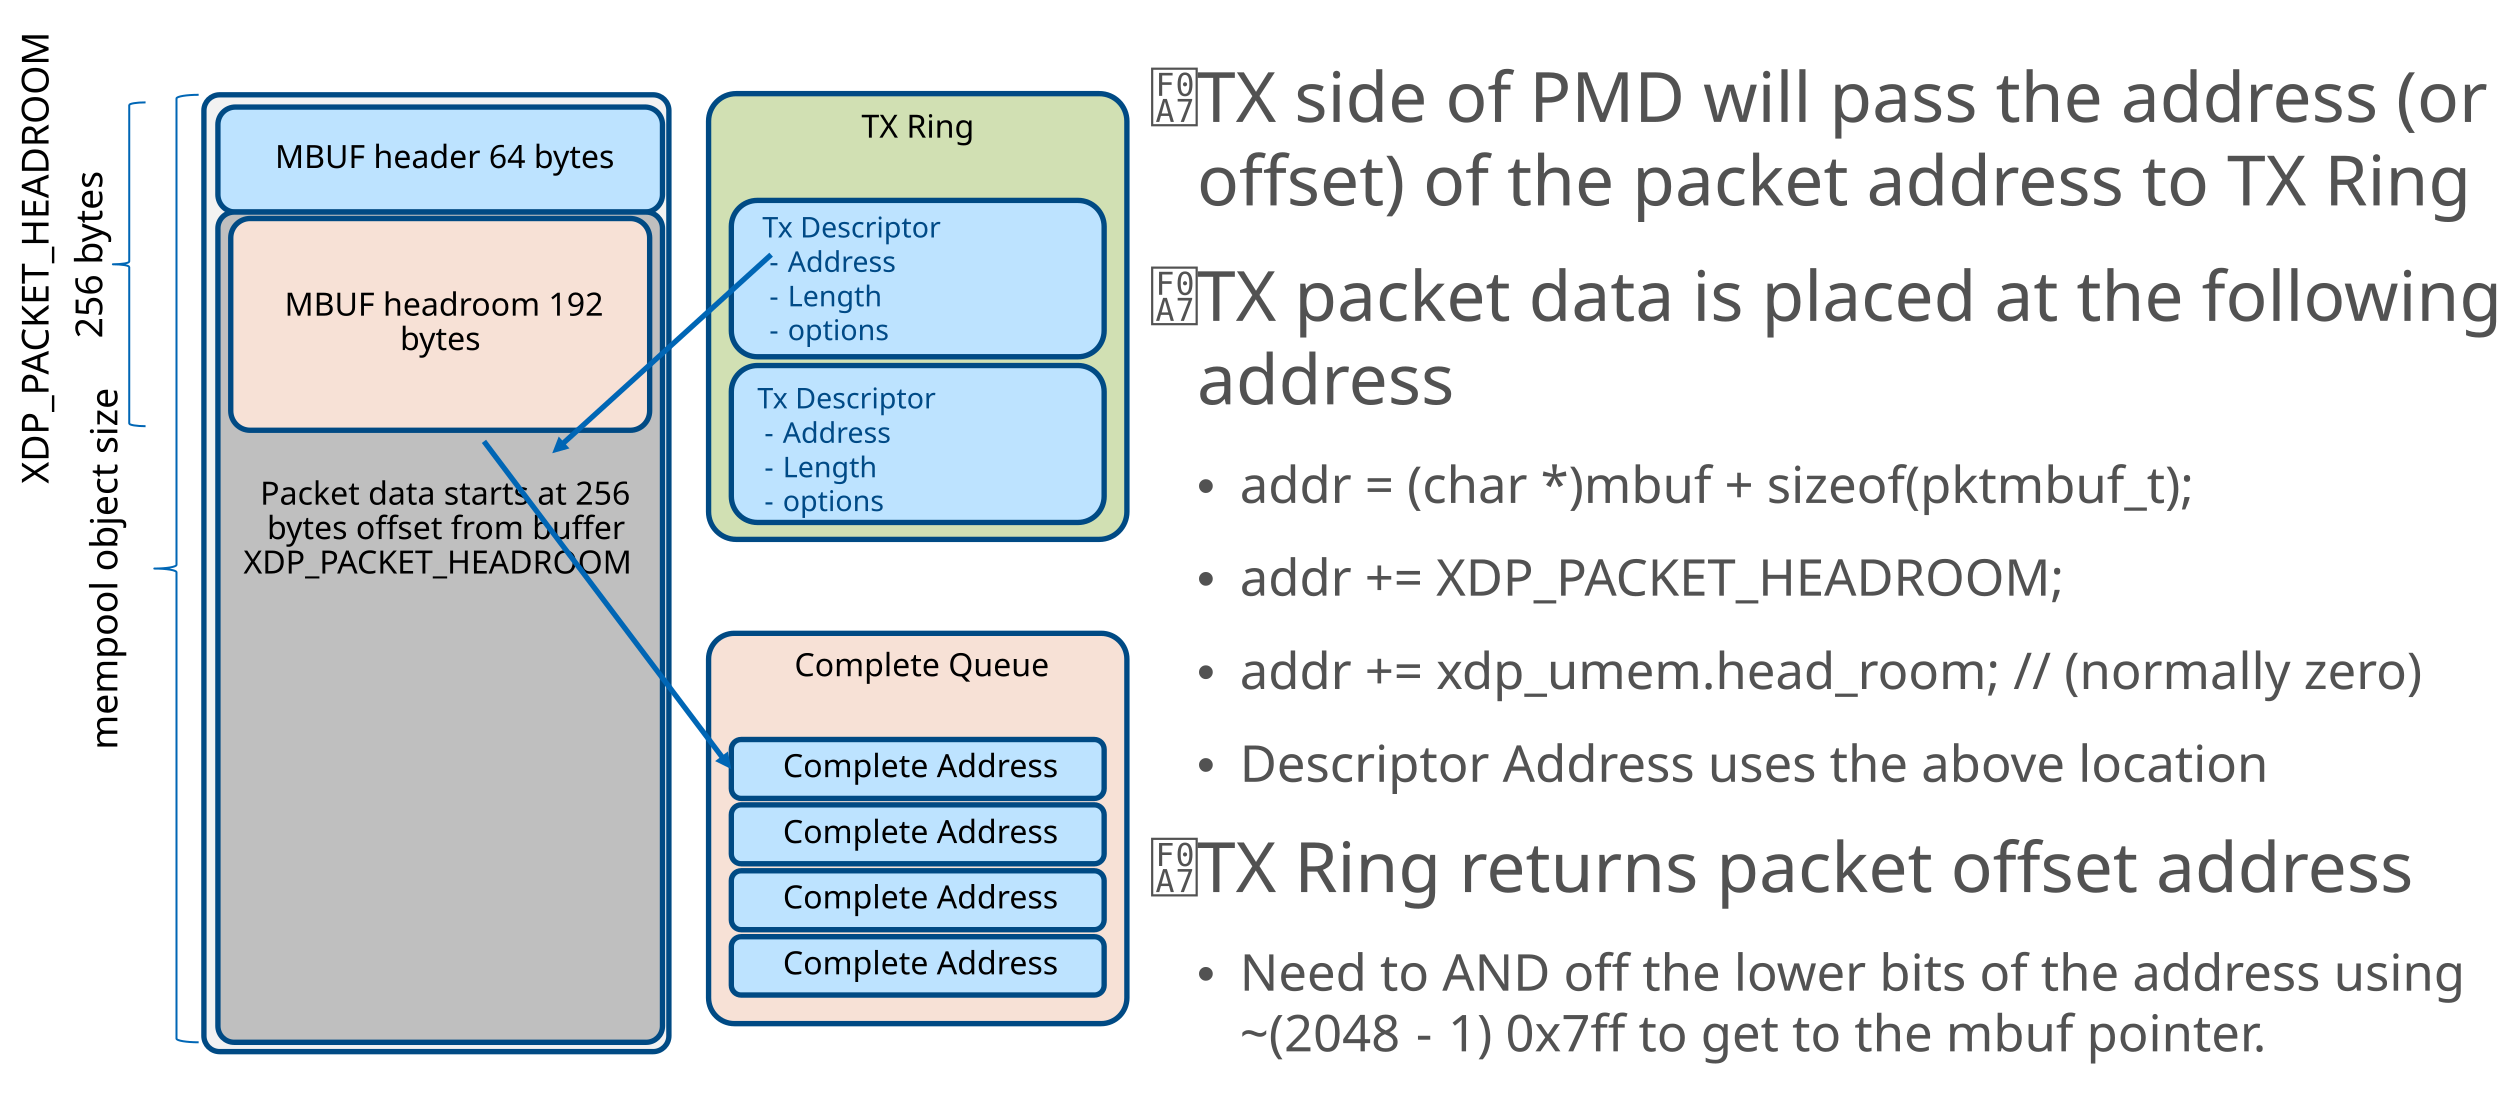
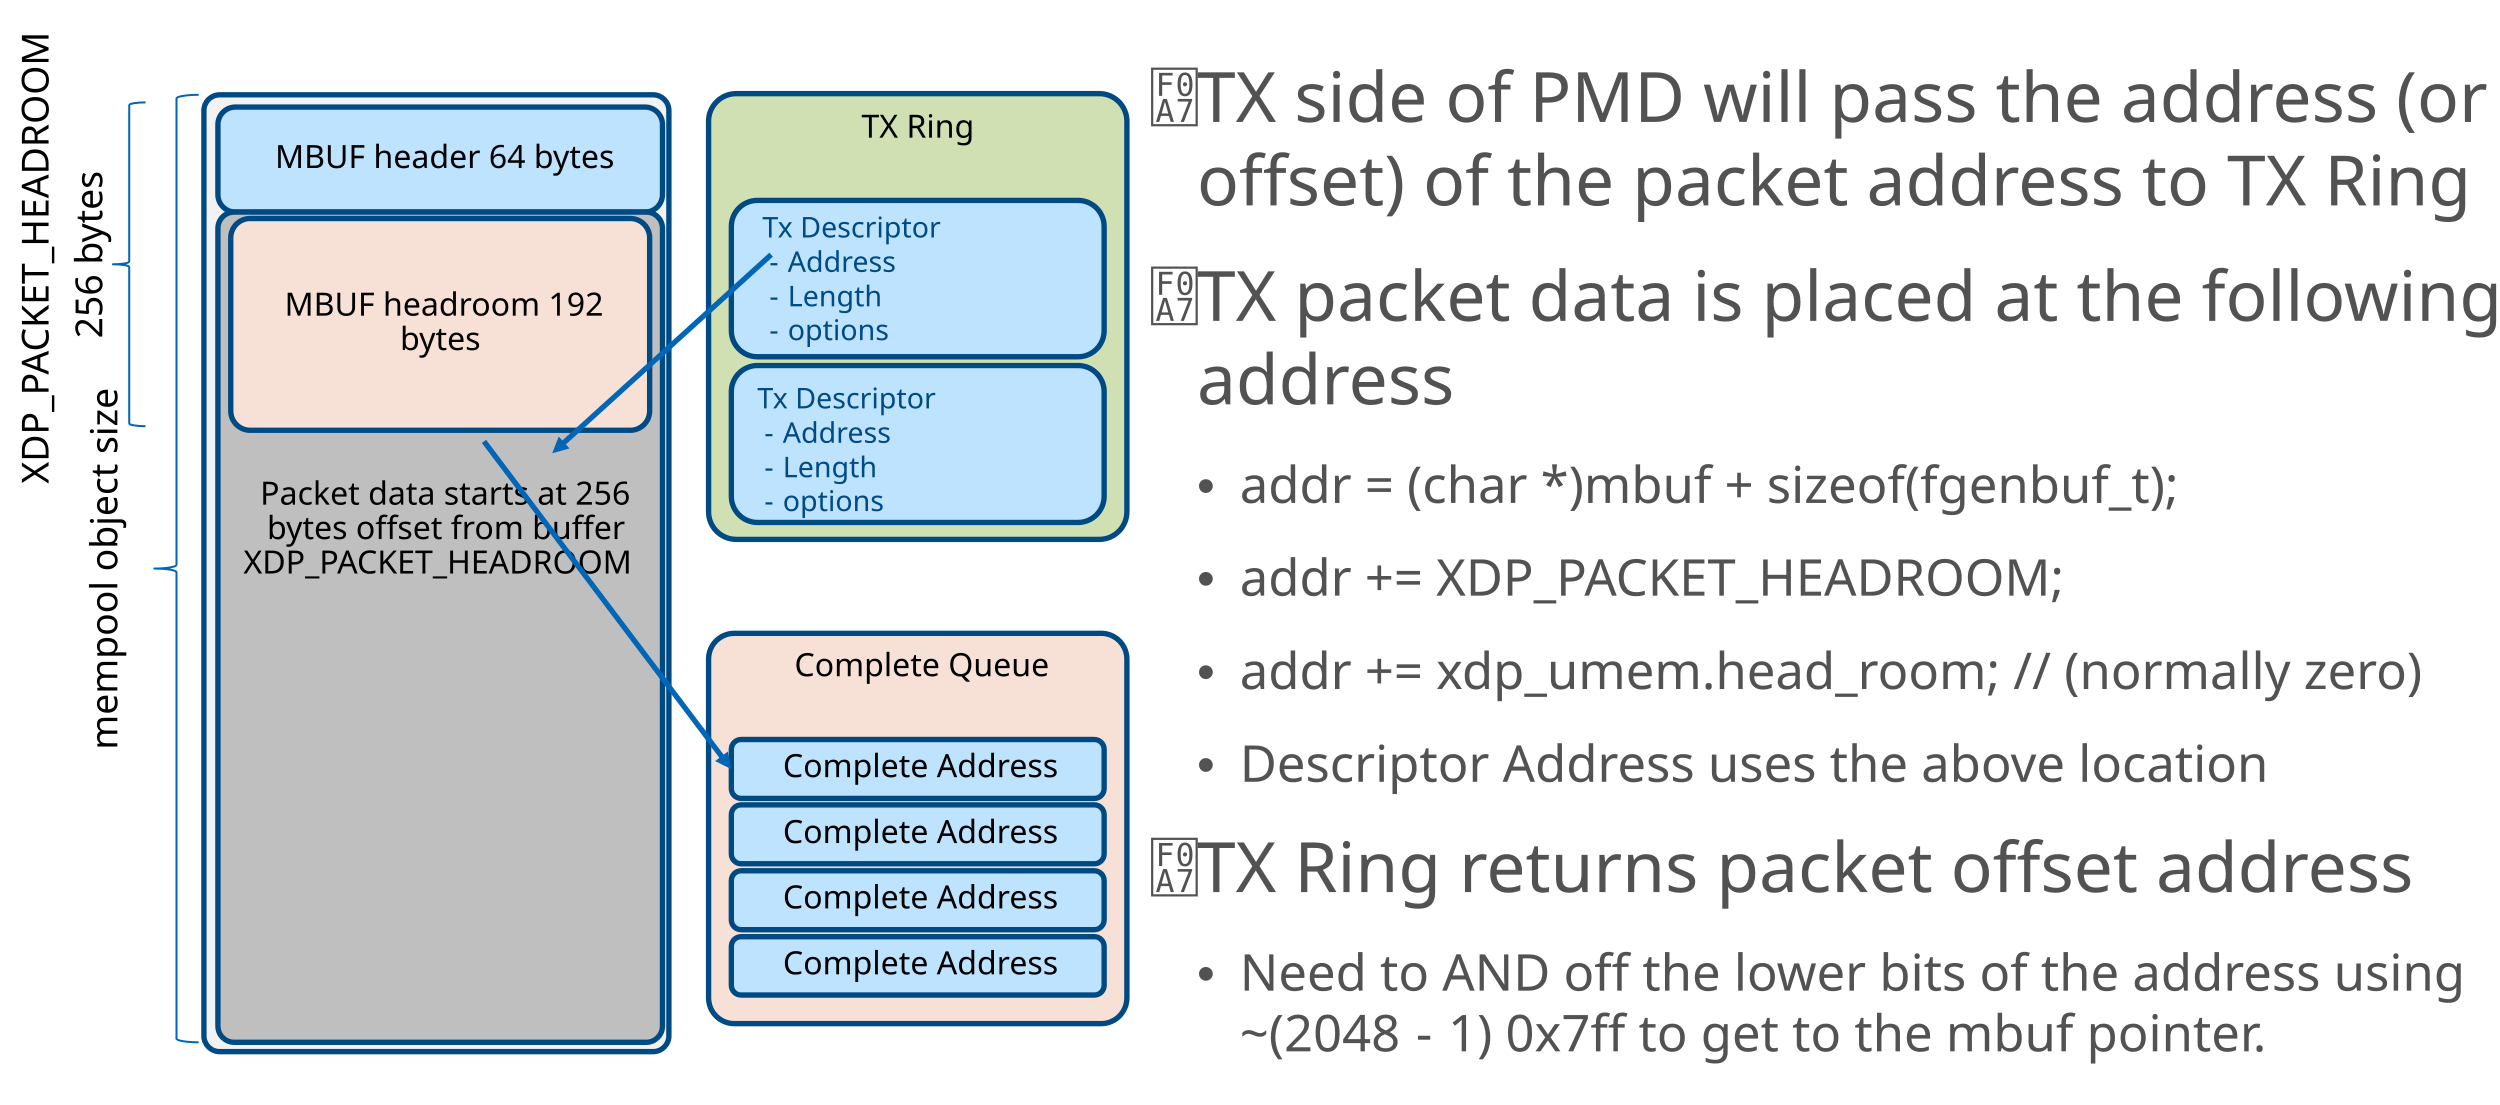
<svg xmlns="http://www.w3.org/2000/svg" width="4285" height="1893" overflow="hidden">
  <defs>
    <clipPath id="clip0">
      <rect x="-9" y="430" width="4285" height="1893" />
    </clipPath>
  </defs>
  <g clip-path="url(#clip0)" transform="translate(9 -430)">
    <text fill="#525252" fill-opacity="1" font-family="Wingdings,Wingdings_MSFontService,sans-serif" font-style="normal" font-variant="normal" font-weight="400" font-stretch="normal" font-size="119" text-anchor="start" direction="ltr" writing-mode="lr-tb" unicode-bidi="normal" text-decoration="none" transform="matrix(1 0 0 1 1960.16 639)"><tspan fill="#525252" fill-opacity="1" font-family="Intel Clear Light,Intel Clear Light_MSFontService,sans-serif" font-style="normal" font-variant="normal" font-weight="300" font-stretch="normal" font-size="119" text-anchor="start" direction="ltr" writing-mode="lr-tb" unicode-bidi="normal" text-decoration="none" x="82.5" y="0">TX side of PMD will pass the address (or </tspan>
      <tspan fill="#525252" fill-opacity="1" font-family="Intel Clear Light,Intel Clear Light_MSFontService,sans-serif" font-style="normal" font-variant="normal" font-weight="300" font-stretch="normal" font-size="119" text-anchor="start" direction="ltr" writing-mode="lr-tb" unicode-bidi="normal" text-decoration="none" x="82.5" y="143">offset) of the packet address to TX Ring</tspan>
      <tspan fill="#525252" fill-opacity="1" font-family="Wingdings,Wingdings_MSFontService,sans-serif" font-style="normal" font-variant="normal" font-weight="400" font-stretch="normal" font-size="119" text-anchor="start" direction="ltr" writing-mode="lr-tb" unicode-bidi="normal" text-decoration="none" x="0" y="341"></tspan>
      <tspan fill="#525252" fill-opacity="1" font-family="Intel Clear Light,Intel Clear Light_MSFontService,sans-serif" font-style="normal" font-variant="normal" font-weight="300" font-stretch="normal" font-size="119" text-anchor="start" direction="ltr" writing-mode="lr-tb" unicode-bidi="normal" text-decoration="none" x="82.5" y="341">TX packet data is placed at the following </tspan>
      <tspan fill="#525252" fill-opacity="1" font-family="Intel Clear Light,Intel Clear Light_MSFontService,sans-serif" font-style="normal" font-variant="normal" font-weight="300" font-stretch="normal" font-size="119" text-anchor="start" direction="ltr" writing-mode="lr-tb" unicode-bidi="normal" text-decoration="none" x="82.5" y="484">address</tspan>
      <tspan fill="#525252" fill-opacity="1" font-family="Arial,Arial_MSFontService,sans-serif" font-style="normal" font-variant="normal" font-weight="400" font-stretch="normal" font-size="87" text-anchor="start" direction="ltr" writing-mode="lr-tb" unicode-bidi="normal" text-decoration="none" x="82.5" y="653">•</tspan>
-       <tspan fill="#525252" fill-opacity="1" font-family="Intel Clear Light,Intel Clear Light_MSFontService,sans-serif" font-style="normal" font-variant="normal" font-weight="300" font-stretch="normal" font-size="87" text-anchor="start" direction="ltr" writing-mode="lr-tb" unicode-bidi="normal" text-decoration="none" x="155.833" y="653">addr = (char *)mbuf + sizeof(pktmbuf_t);</tspan>
+       <tspan fill="#525252" fill-opacity="1" font-family="Intel Clear Light,Intel Clear Light_MSFontService,sans-serif" font-style="normal" font-variant="normal" font-weight="300" font-stretch="normal" font-size="87" text-anchor="start" direction="ltr" writing-mode="lr-tb" unicode-bidi="normal" text-decoration="none" x="155.833" y="653">addr = (char *)mbuf + sizeof(fgenbuf_t);</tspan>
      <tspan fill="#525252" fill-opacity="1" font-family="Arial,Arial_MSFontService,sans-serif" font-style="normal" font-variant="normal" font-weight="400" font-stretch="normal" font-size="87" text-anchor="start" direction="ltr" writing-mode="lr-tb" unicode-bidi="normal" text-decoration="none" x="82.5" y="812">•</tspan>
      <tspan fill="#525252" fill-opacity="1" font-family="Intel Clear Light,Intel Clear Light_MSFontService,sans-serif" font-style="normal" font-variant="normal" font-weight="300" font-stretch="normal" font-size="87" text-anchor="start" direction="ltr" writing-mode="lr-tb" unicode-bidi="normal" text-decoration="none" x="155.833" y="812">addr += XDP_PACKET_HEADROOM;</tspan>
      <tspan fill="#525252" fill-opacity="1" font-family="Arial,Arial_MSFontService,sans-serif" font-style="normal" font-variant="normal" font-weight="400" font-stretch="normal" font-size="87" text-anchor="start" direction="ltr" writing-mode="lr-tb" unicode-bidi="normal" text-decoration="none" x="82.5" y="972">•</tspan>
      <tspan fill="#525252" fill-opacity="1" font-family="Intel Clear Light,Intel Clear Light_MSFontService,sans-serif" font-style="normal" font-variant="normal" font-weight="300" font-stretch="normal" font-size="87" text-anchor="start" direction="ltr" writing-mode="lr-tb" unicode-bidi="normal" text-decoration="none" x="155.833" y="972">addr += xdp_umem.head_room; // (normally zero)</tspan>
      <tspan fill="#525252" fill-opacity="1" font-family="Arial,Arial_MSFontService,sans-serif" font-style="normal" font-variant="normal" font-weight="400" font-stretch="normal" font-size="87" text-anchor="start" direction="ltr" writing-mode="lr-tb" unicode-bidi="normal" text-decoration="none" x="82.5" y="1131">•</tspan>
      <tspan fill="#525252" fill-opacity="1" font-family="Intel Clear Light,Intel Clear Light_MSFontService,sans-serif" font-style="normal" font-variant="normal" font-weight="300" font-stretch="normal" font-size="87" text-anchor="start" direction="ltr" writing-mode="lr-tb" unicode-bidi="normal" text-decoration="none" x="155.833" y="1131">Descriptor Address uses the above location</tspan>
      <tspan fill="#525252" fill-opacity="1" font-family="Wingdings,Wingdings_MSFontService,sans-serif" font-style="normal" font-variant="normal" font-weight="400" font-stretch="normal" font-size="119" text-anchor="start" direction="ltr" writing-mode="lr-tb" unicode-bidi="normal" text-decoration="none" x="0" y="1320"></tspan>
      <tspan fill="#525252" fill-opacity="1" font-family="Intel Clear Light,Intel Clear Light_MSFontService,sans-serif" font-style="normal" font-variant="normal" font-weight="300" font-stretch="normal" font-size="119" text-anchor="start" direction="ltr" writing-mode="lr-tb" unicode-bidi="normal" text-decoration="none" x="82.5" y="1320">TX Ring returns packet offset address</tspan>
      <tspan fill="#525252" fill-opacity="1" font-family="Arial,Arial_MSFontService,sans-serif" font-style="normal" font-variant="normal" font-weight="400" font-stretch="normal" font-size="87" text-anchor="start" direction="ltr" writing-mode="lr-tb" unicode-bidi="normal" text-decoration="none" x="82.5" y="1489">•</tspan>
      <tspan fill="#525252" fill-opacity="1" font-family="Intel Clear Light,Intel Clear Light_MSFontService,sans-serif" font-style="normal" font-variant="normal" font-weight="300" font-stretch="normal" font-size="87" text-anchor="start" direction="ltr" writing-mode="lr-tb" unicode-bidi="normal" text-decoration="none" x="155.833" y="1489">Need to AND off the lower bits of the address using </tspan>
      <tspan fill="#525252" fill-opacity="1" font-family="Intel Clear Light,Intel Clear Light_MSFontService,sans-serif" font-style="normal" font-variant="normal" font-weight="300" font-stretch="normal" font-size="87" text-anchor="start" direction="ltr" writing-mode="lr-tb" unicode-bidi="normal" text-decoration="none" x="155.833" y="1593">~(2048 </tspan>
      <tspan fill="#525252" fill-opacity="1" font-family="Intel Clear Light,Intel Clear Light_MSFontService,sans-serif" font-style="normal" font-variant="normal" font-weight="300" font-stretch="normal" font-size="87" text-anchor="start" direction="ltr" writing-mode="lr-tb" unicode-bidi="normal" text-decoration="none" x="457.76" y="1593">-</tspan>
      <tspan fill="#525252" fill-opacity="1" font-family="Intel Clear Light,Intel Clear Light_MSFontService,sans-serif" font-style="normal" font-variant="normal" font-weight="300" font-stretch="normal" font-size="87" text-anchor="start" direction="ltr" writing-mode="lr-tb" unicode-bidi="normal" text-decoration="none" x="512.76" y="1593">1) 0x7ff to get to the mbuf pointer. </tspan>
    </text>
    <path d="M340.5 619.543C340.5 604.608 352.608 592.5 367.543 592.5L1110.46 592.5C1125.39 592.5 1137.5 604.608 1137.5 619.543L1137.5 2205.46C1137.5 2220.39 1125.39 2232.5 1110.46 2232.5L367.543 2232.5C352.608 2232.5 340.5 2220.39 340.5 2205.46Z" stroke="#004A84" stroke-width="9.167" stroke-linecap="butt" stroke-linejoin="round" stroke-miterlimit="10" stroke-opacity="1" fill="#F2F2F2" fill-rule="evenodd" fill-opacity="1" />
    <path d="M331.5 2216.5C310.513 2216.5 293.5 2213.66 293.5 2210.17L293.5 1410.83C293.5 1407.34 276.487 1404.5 255.5 1404.5 276.487 1404.5 293.5 1401.66 293.5 1398.17L293.5 598.833C293.5 595.336 310.513 592.5 331.5 592.5" stroke="#0066B5" stroke-width="3.438" stroke-linecap="butt" stroke-linejoin="round" stroke-miterlimit="10" stroke-opacity="1" fill="none" fill-rule="evenodd" />
    <text fill="#000000" fill-opacity="1" font-family="Intel Clear,Intel Clear_MSFontService,sans-serif" font-style="normal" font-variant="normal" font-weight="400" font-stretch="normal" font-size="64" text-anchor="start" direction="ltr" writing-mode="lr-tb" unicode-bidi="normal" text-decoration="none" transform="matrix(-1.83697e-16 -1 1 -1.83697e-16 192.093 1715)">mempool object size</text>
    <path d="M364.5 643.501C364.5 626.932 377.932 613.5 394.501 613.5L1096.5 613.5C1113.07 613.5 1126.5 626.932 1126.5 643.501L1126.5 763.499C1126.5 780.068 1113.07 793.5 1096.5 793.5L394.501 793.5C377.932 793.5 364.5 780.068 364.5 763.499Z" stroke="#004A84" stroke-width="9.167" stroke-linecap="butt" stroke-linejoin="round" stroke-miterlimit="10" stroke-opacity="1" fill="#BDE3FF" fill-rule="evenodd" fill-opacity="1" />
    <text fill="#000000" fill-opacity="1" font-family="Intel Clear,Intel Clear_MSFontService,sans-serif" font-style="normal" font-variant="normal" font-weight="400" font-stretch="normal" font-size="55" text-anchor="start" direction="ltr" writing-mode="lr-tb" unicode-bidi="normal" text-decoration="none" transform="matrix(1 0 0 1 462.411 718)">MBUF header 64 bytes</text>
    <path d="M364.5 821.373C364.5 805.979 376.979 793.5 392.373 793.5L1098.63 793.5C1114.02 793.5 1126.5 805.979 1126.5 821.373L1126.5 2188.63C1126.5 2204.02 1114.02 2216.5 1098.63 2216.5L392.373 2216.5C376.979 2216.5 364.5 2204.02 364.5 2188.63Z" stroke="#004A84" stroke-width="9.167" stroke-linecap="butt" stroke-linejoin="round" stroke-miterlimit="10" stroke-opacity="1" fill="#BFBFBF" fill-rule="evenodd" fill-opacity="1" />
    <text fill="#000000" fill-opacity="1" font-family="Intel Clear,Intel Clear_MSFontService,sans-serif" font-style="normal" font-variant="normal" font-weight="400" font-stretch="normal" font-size="55" text-anchor="start" direction="ltr" writing-mode="lr-tb" unicode-bidi="normal" text-decoration="none" transform="matrix(1 0 0 1 436.916 1295)">Packet data starts at 256 <tspan fill="#000000" fill-opacity="1" font-family="Intel Clear,Intel Clear_MSFontService,sans-serif" font-style="normal" font-variant="normal" font-weight="400" font-stretch="normal" font-size="55" text-anchor="start" direction="ltr" writing-mode="lr-tb" unicode-bidi="normal" text-decoration="none" x="11.733" y="59">bytes offset from buffer </tspan>
      <tspan fill="#000000" fill-opacity="1" font-family="Intel Clear,Intel Clear_MSFontService,sans-serif" font-style="normal" font-variant="normal" font-weight="400" font-stretch="normal" font-size="55" text-anchor="start" direction="ltr" writing-mode="lr-tb" unicode-bidi="normal" text-decoration="none" x="-28.646" y="118">XDP_PACKET_HEADROOM</tspan>
    </text>
    <path d="M386.5 837.729C386.5 819.377 401.377 804.5 419.729 804.5L1071.27 804.5C1089.62 804.5 1104.5 819.377 1104.5 837.729L1104.5 1134.27C1104.5 1152.62 1089.62 1167.5 1071.27 1167.5L419.729 1167.5C401.377 1167.5 386.5 1152.62 386.5 1134.27Z" stroke="#004A84" stroke-width="9.167" stroke-linecap="butt" stroke-linejoin="round" stroke-miterlimit="10" stroke-opacity="1" fill="#F7E1D6" fill-rule="evenodd" fill-opacity="1" />
    <text fill="#000000" fill-opacity="1" font-family="Intel Clear,Intel Clear_MSFontService,sans-serif" font-style="normal" font-variant="normal" font-weight="400" font-stretch="normal" font-size="55" text-anchor="start" direction="ltr" writing-mode="lr-tb" unicode-bidi="normal" text-decoration="none" transform="matrix(1 0 0 1 478.738 971)">MBUF headroom 192 <tspan fill="#000000" fill-opacity="1" font-family="Intel Clear,Intel Clear_MSFontService,sans-serif" font-style="normal" font-variant="normal" font-weight="400" font-stretch="normal" font-size="55" text-anchor="start" direction="ltr" writing-mode="lr-tb" unicode-bidi="normal" text-decoration="none" x="197.931" y="59">bytes</tspan>
    </text>
    <path d="M240.5 1160.5C225.036 1160.5 212.5 1158.41 212.5 1155.83L212.5 887.666C212.5 885.089 199.964 883 184.499 883 199.964 883 212.5 880.911 212.5 878.334L212.5 610.166C212.5 607.589 225.036 605.5 240.5 605.5" stroke="#0066B5" stroke-width="3.438" stroke-linecap="butt" stroke-linejoin="round" stroke-miterlimit="10" stroke-opacity="1" fill="none" fill-rule="evenodd" />
    <text fill="#000000" fill-opacity="1" font-family="Intel Clear,Intel Clear_MSFontService,sans-serif" font-style="normal" font-variant="normal" font-weight="400" font-stretch="normal" font-size="64" text-anchor="start" direction="ltr" writing-mode="lr-tb" unicode-bidi="normal" text-decoration="none" transform="matrix(-1.83697e-16 -1 1 -1.83697e-16 74.2478 1259)">XDP_PACKET_HEADROOM<tspan fill="#000000" fill-opacity="1" font-family="Intel Clear,Intel Clear_MSFontService,sans-serif" font-style="normal" font-variant="normal" font-weight="400" font-stretch="normal" font-size="64" text-anchor="start" direction="ltr" writing-mode="lr-tb" unicode-bidi="normal" text-decoration="none" x="249" y="92.008">256 bytes</tspan>
    </text>
    <path d="M1205.5 1559.64C1205.5 1535.26 1225.26 1515.5 1249.64 1515.5L1878.36 1515.5C1902.74 1515.5 1922.5 1535.26 1922.5 1559.64L1922.5 2140.36C1922.5 2164.74 1902.74 2184.5 1878.36 2184.5L1249.64 2184.5C1225.26 2184.5 1205.5 2164.74 1205.5 2140.36Z" stroke="#004A84" stroke-width="9.167" stroke-linecap="butt" stroke-linejoin="round" stroke-miterlimit="10" stroke-opacity="1" fill="#F7E1D6" fill-rule="evenodd" fill-opacity="1" />
    <text fill="#000000" fill-opacity="1" font-family="Intel Clear,Intel Clear_MSFontService,sans-serif" font-style="normal" font-variant="normal" font-weight="400" font-stretch="normal" font-size="55" text-anchor="start" direction="ltr" writing-mode="lr-tb" unicode-bidi="normal" text-decoration="none" transform="matrix(1 0 0 1 1352.66 1589)">Complete Queue</text>
    <path d="M1244.5 1714.33C1244.5 1705.04 1252.04 1697.5 1261.33 1697.5L1866.67 1697.5C1875.96 1697.5 1883.5 1705.04 1883.5 1714.33L1883.5 1781.67C1883.5 1790.96 1875.96 1798.5 1866.67 1798.5L1261.33 1798.5C1252.04 1798.5 1244.5 1790.96 1244.5 1781.67Z" stroke="#004A84" stroke-width="9.167" stroke-linecap="butt" stroke-linejoin="round" stroke-miterlimit="10" stroke-opacity="1" fill="#BDE3FF" fill-rule="evenodd" fill-opacity="1" />
    <text fill="#000000" fill-opacity="1" font-family="Intel Clear,Intel Clear_MSFontService,sans-serif" font-style="normal" font-variant="normal" font-weight="400" font-stretch="normal" font-size="55" text-anchor="start" direction="ltr" writing-mode="lr-tb" unicode-bidi="normal" text-decoration="none" transform="matrix(1 0 0 1 1332.9 1762)">Complete Address</text>
    <path d="M1244.5 1826.33C1244.5 1817.04 1252.04 1809.5 1261.33 1809.5L1866.67 1809.5C1875.96 1809.5 1883.5 1817.04 1883.5 1826.33L1883.5 1893.67C1883.5 1902.96 1875.96 1910.5 1866.67 1910.5L1261.33 1910.5C1252.04 1910.5 1244.5 1902.96 1244.5 1893.67Z" stroke="#004A84" stroke-width="9.167" stroke-linecap="butt" stroke-linejoin="round" stroke-miterlimit="10" stroke-opacity="1" fill="#BDE3FF" fill-rule="evenodd" fill-opacity="1" />
    <text fill="#000000" fill-opacity="1" font-family="Intel Clear,Intel Clear_MSFontService,sans-serif" font-style="normal" font-variant="normal" font-weight="400" font-stretch="normal" font-size="55" text-anchor="start" direction="ltr" writing-mode="lr-tb" unicode-bidi="normal" text-decoration="none" transform="matrix(1 0 0 1 1332.9 1875)">Complete Address</text>
    <path d="M1244.5 2052.17C1244.5 2042.96 1251.96 2035.5 1261.17 2035.5L1866.83 2035.5C1876.04 2035.5 1883.5 2042.96 1883.5 2052.17L1883.5 2118.83C1883.5 2128.04 1876.04 2135.5 1866.83 2135.5L1261.17 2135.5C1251.96 2135.5 1244.5 2128.04 1244.5 2118.83Z" stroke="#004A84" stroke-width="9.167" stroke-linecap="butt" stroke-linejoin="round" stroke-miterlimit="10" stroke-opacity="1" fill="#BDE3FF" fill-rule="evenodd" fill-opacity="1" />
    <text fill="#000000" fill-opacity="1" font-family="Intel Clear,Intel Clear_MSFontService,sans-serif" font-style="normal" font-variant="normal" font-weight="400" font-stretch="normal" font-size="55" text-anchor="start" direction="ltr" writing-mode="lr-tb" unicode-bidi="normal" text-decoration="none" transform="matrix(1 0 0 1 1332.9 2100)">Complete Address</text>
    <path d="M1244.5 1939.33C1244.5 1930.04 1252.04 1922.5 1261.33 1922.5L1866.67 1922.5C1875.96 1922.5 1883.5 1930.04 1883.5 1939.33L1883.5 2006.67C1883.5 2015.96 1875.96 2023.5 1866.67 2023.5L1261.33 2023.5C1252.04 2023.5 1244.5 2015.96 1244.5 2006.67Z" stroke="#004A84" stroke-width="9.167" stroke-linecap="butt" stroke-linejoin="round" stroke-miterlimit="10" stroke-opacity="1" fill="#BDE3FF" fill-rule="evenodd" fill-opacity="1" />
    <text fill="#000000" fill-opacity="1" font-family="Intel Clear,Intel Clear_MSFontService,sans-serif" font-style="normal" font-variant="normal" font-weight="400" font-stretch="normal" font-size="55" text-anchor="start" direction="ltr" writing-mode="lr-tb" unicode-bidi="normal" text-decoration="none" transform="matrix(1 0 0 1 1332.9 1987)">Complete Address</text>
    <path d="M1205.5 637.808C1205.5 611.681 1226.68 590.5 1252.81 590.5L1875.19 590.5C1901.32 590.5 1922.5 611.681 1922.5 637.808L1922.5 1307.19C1922.5 1333.32 1901.32 1354.5 1875.19 1354.5L1252.81 1354.5C1226.68 1354.5 1205.5 1333.32 1205.5 1307.19Z" stroke="#004A84" stroke-width="9.167" stroke-linecap="butt" stroke-linejoin="round" stroke-miterlimit="10" stroke-opacity="1" fill="#D1E0B3" fill-rule="evenodd" fill-opacity="1" />
    <text fill="#000000" fill-opacity="1" font-family="Intel Clear,Intel Clear_MSFontService,sans-serif" font-style="normal" font-variant="normal" font-weight="400" font-stretch="normal" font-size="55" text-anchor="start" direction="ltr" writing-mode="lr-tb" unicode-bidi="normal" text-decoration="none" transform="matrix(1 0 0 1 1467.53 666)">TX Ring</text>
    <path d="M1244.5 818.168C1244.5 793.498 1264.5 773.5 1289.17 773.5L1838.83 773.5C1863.5 773.5 1883.5 793.498 1883.5 818.168L1883.5 996.832C1883.5 1021.5 1863.5 1041.5 1838.83 1041.5L1289.17 1041.5C1264.5 1041.5 1244.5 1021.5 1244.5 996.832Z" stroke="#004A84" stroke-width="9.167" stroke-linecap="butt" stroke-linejoin="round" stroke-miterlimit="10" stroke-opacity="1" fill="#BDE3FF" fill-rule="evenodd" fill-opacity="1" />
    <path d="M1244.5 1101.33C1244.5 1076.57 1264.57 1056.5 1289.33 1056.5L1838.67 1056.5C1863.43 1056.5 1883.5 1076.57 1883.5 1101.33L1883.5 1280.67C1883.5 1305.43 1863.43 1325.5 1838.67 1325.5L1289.33 1325.5C1264.57 1325.5 1244.5 1305.43 1244.5 1280.67Z" stroke="#004A84" stroke-width="9.167" stroke-linecap="butt" stroke-linejoin="round" stroke-miterlimit="10" stroke-opacity="1" fill="#BDE3FF" fill-rule="evenodd" fill-opacity="1" />
    <path d="M824.159 1183.74 1234.12 1727.14 1226.8 1732.66 816.841 1189.26ZM1238.68 1717.96 1244.26 1748.19 1216.72 1734.52Z" fill="#0066B5" fill-rule="nonzero" fill-opacity="1" />
    <path d="M3.079-3.395 361.338 321.582 355.179 328.371-3.079 3.395ZM364.103 311.714 375.233 340.374 345.626 332.082Z" fill="#0066B5" fill-rule="nonzero" fill-opacity="1" transform="matrix(-1 0 0 1 1312.73 866.5)" />
    <text fill="#004A86" fill-opacity="1" font-family="Intel Clear,Intel Clear_MSFontService,sans-serif" font-style="normal" font-variant="normal" font-weight="400" font-stretch="normal" font-size="49" text-anchor="start" direction="ltr" writing-mode="lr-tb" unicode-bidi="normal" text-decoration="none" transform="matrix(1 0 0 1 1297.64 837)">Tx Descriptor<tspan fill="#004A86" fill-opacity="1" font-family="Intel Clear,Intel Clear_MSFontService,sans-serif" font-style="normal" font-variant="normal" font-weight="400" font-stretch="normal" font-size="49" text-anchor="start" direction="ltr" writing-mode="lr-tb" unicode-bidi="normal" text-decoration="none" x="12.031" y="59">-</tspan>
      <tspan fill="#004A86" fill-opacity="1" font-family="Intel Clear,Intel Clear_MSFontService,sans-serif" font-style="normal" font-variant="normal" font-weight="400" font-stretch="normal" font-size="49" text-anchor="start" direction="ltr" writing-mode="lr-tb" unicode-bidi="normal" text-decoration="none" x="43.542" y="59">Address</tspan>
      <tspan fill="#004A86" fill-opacity="1" font-family="Intel Clear,Intel Clear_MSFontService,sans-serif" font-style="normal" font-variant="normal" font-weight="400" font-stretch="normal" font-size="49" text-anchor="start" direction="ltr" writing-mode="lr-tb" unicode-bidi="normal" text-decoration="none" x="12.031" y="118">-</tspan>
      <tspan fill="#004A86" fill-opacity="1" font-family="Intel Clear,Intel Clear_MSFontService,sans-serif" font-style="normal" font-variant="normal" font-weight="400" font-stretch="normal" font-size="49" text-anchor="start" direction="ltr" writing-mode="lr-tb" unicode-bidi="normal" text-decoration="none" x="43.542" y="118">Length</tspan>
      <tspan fill="#004A86" fill-opacity="1" font-family="Intel Clear,Intel Clear_MSFontService,sans-serif" font-style="normal" font-variant="normal" font-weight="400" font-stretch="normal" font-size="49" text-anchor="start" direction="ltr" writing-mode="lr-tb" unicode-bidi="normal" text-decoration="none" x="12.031" y="176">-</tspan>
      <tspan fill="#004A86" fill-opacity="1" font-family="Intel Clear,Intel Clear_MSFontService,sans-serif" font-style="normal" font-variant="normal" font-weight="400" font-stretch="normal" font-size="49" text-anchor="start" direction="ltr" writing-mode="lr-tb" unicode-bidi="normal" text-decoration="none" x="43.542" y="176">options</tspan>
      <tspan fill="#004A86" fill-opacity="1" font-family="Intel Clear,Intel Clear_MSFontService,sans-serif" font-style="normal" font-variant="normal" font-weight="400" font-stretch="normal" font-size="49" text-anchor="start" direction="ltr" writing-mode="lr-tb" unicode-bidi="normal" text-decoration="none" x="-8.534" y="293">Tx Descriptor</tspan>
      <tspan fill="#004A86" fill-opacity="1" font-family="Intel Clear,Intel Clear_MSFontService,sans-serif" font-style="normal" font-variant="normal" font-weight="400" font-stretch="normal" font-size="49" text-anchor="start" direction="ltr" writing-mode="lr-tb" unicode-bidi="normal" text-decoration="none" x="3.497" y="352">-</tspan>
      <tspan fill="#004A86" fill-opacity="1" font-family="Intel Clear,Intel Clear_MSFontService,sans-serif" font-style="normal" font-variant="normal" font-weight="400" font-stretch="normal" font-size="49" text-anchor="start" direction="ltr" writing-mode="lr-tb" unicode-bidi="normal" text-decoration="none" x="35.007" y="352">Address</tspan>
      <tspan fill="#004A86" fill-opacity="1" font-family="Intel Clear,Intel Clear_MSFontService,sans-serif" font-style="normal" font-variant="normal" font-weight="400" font-stretch="normal" font-size="49" text-anchor="start" direction="ltr" writing-mode="lr-tb" unicode-bidi="normal" text-decoration="none" x="3.497" y="411">-</tspan>
      <tspan fill="#004A86" fill-opacity="1" font-family="Intel Clear,Intel Clear_MSFontService,sans-serif" font-style="normal" font-variant="normal" font-weight="400" font-stretch="normal" font-size="49" text-anchor="start" direction="ltr" writing-mode="lr-tb" unicode-bidi="normal" text-decoration="none" x="35.007" y="411">Length</tspan>
      <tspan fill="#004A86" fill-opacity="1" font-family="Intel Clear,Intel Clear_MSFontService,sans-serif" font-style="normal" font-variant="normal" font-weight="400" font-stretch="normal" font-size="49" text-anchor="start" direction="ltr" writing-mode="lr-tb" unicode-bidi="normal" text-decoration="none" x="3.497" y="469">-</tspan>
      <tspan fill="#004A86" fill-opacity="1" font-family="Intel Clear,Intel Clear_MSFontService,sans-serif" font-style="normal" font-variant="normal" font-weight="400" font-stretch="normal" font-size="49" text-anchor="start" direction="ltr" writing-mode="lr-tb" unicode-bidi="normal" text-decoration="none" x="35.007" y="469">options</tspan>
    </text>
  </g>
</svg>
